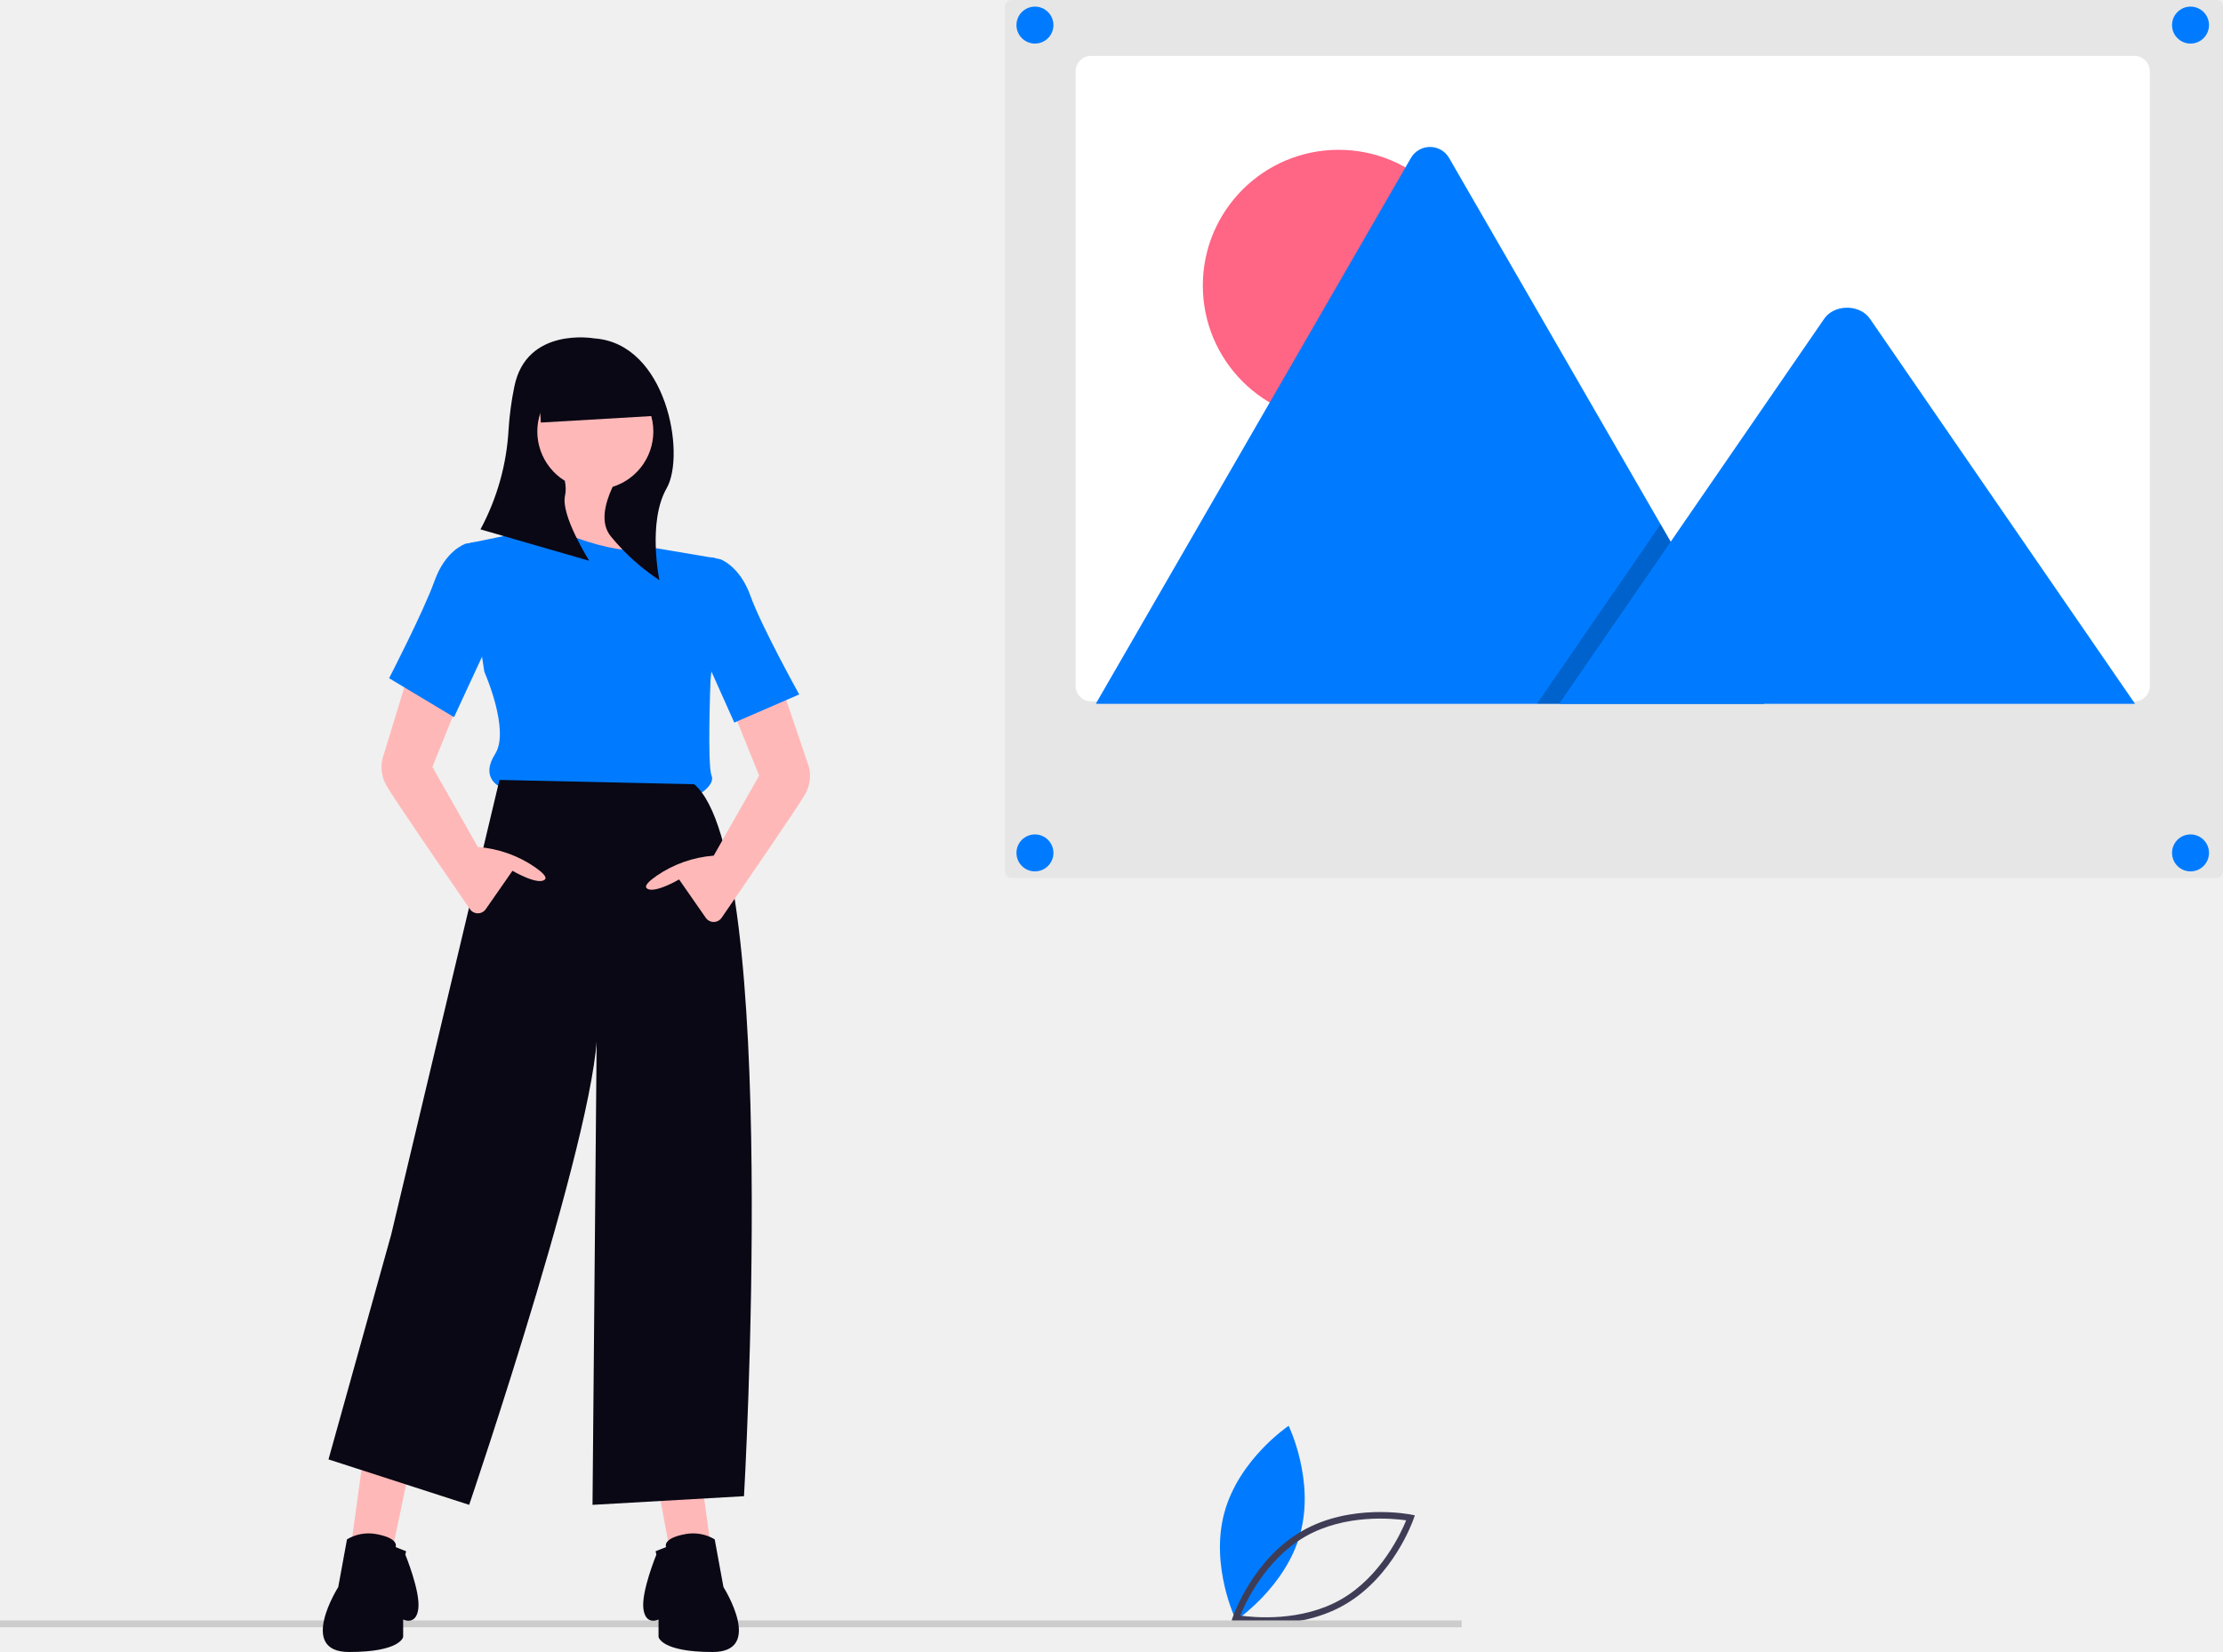
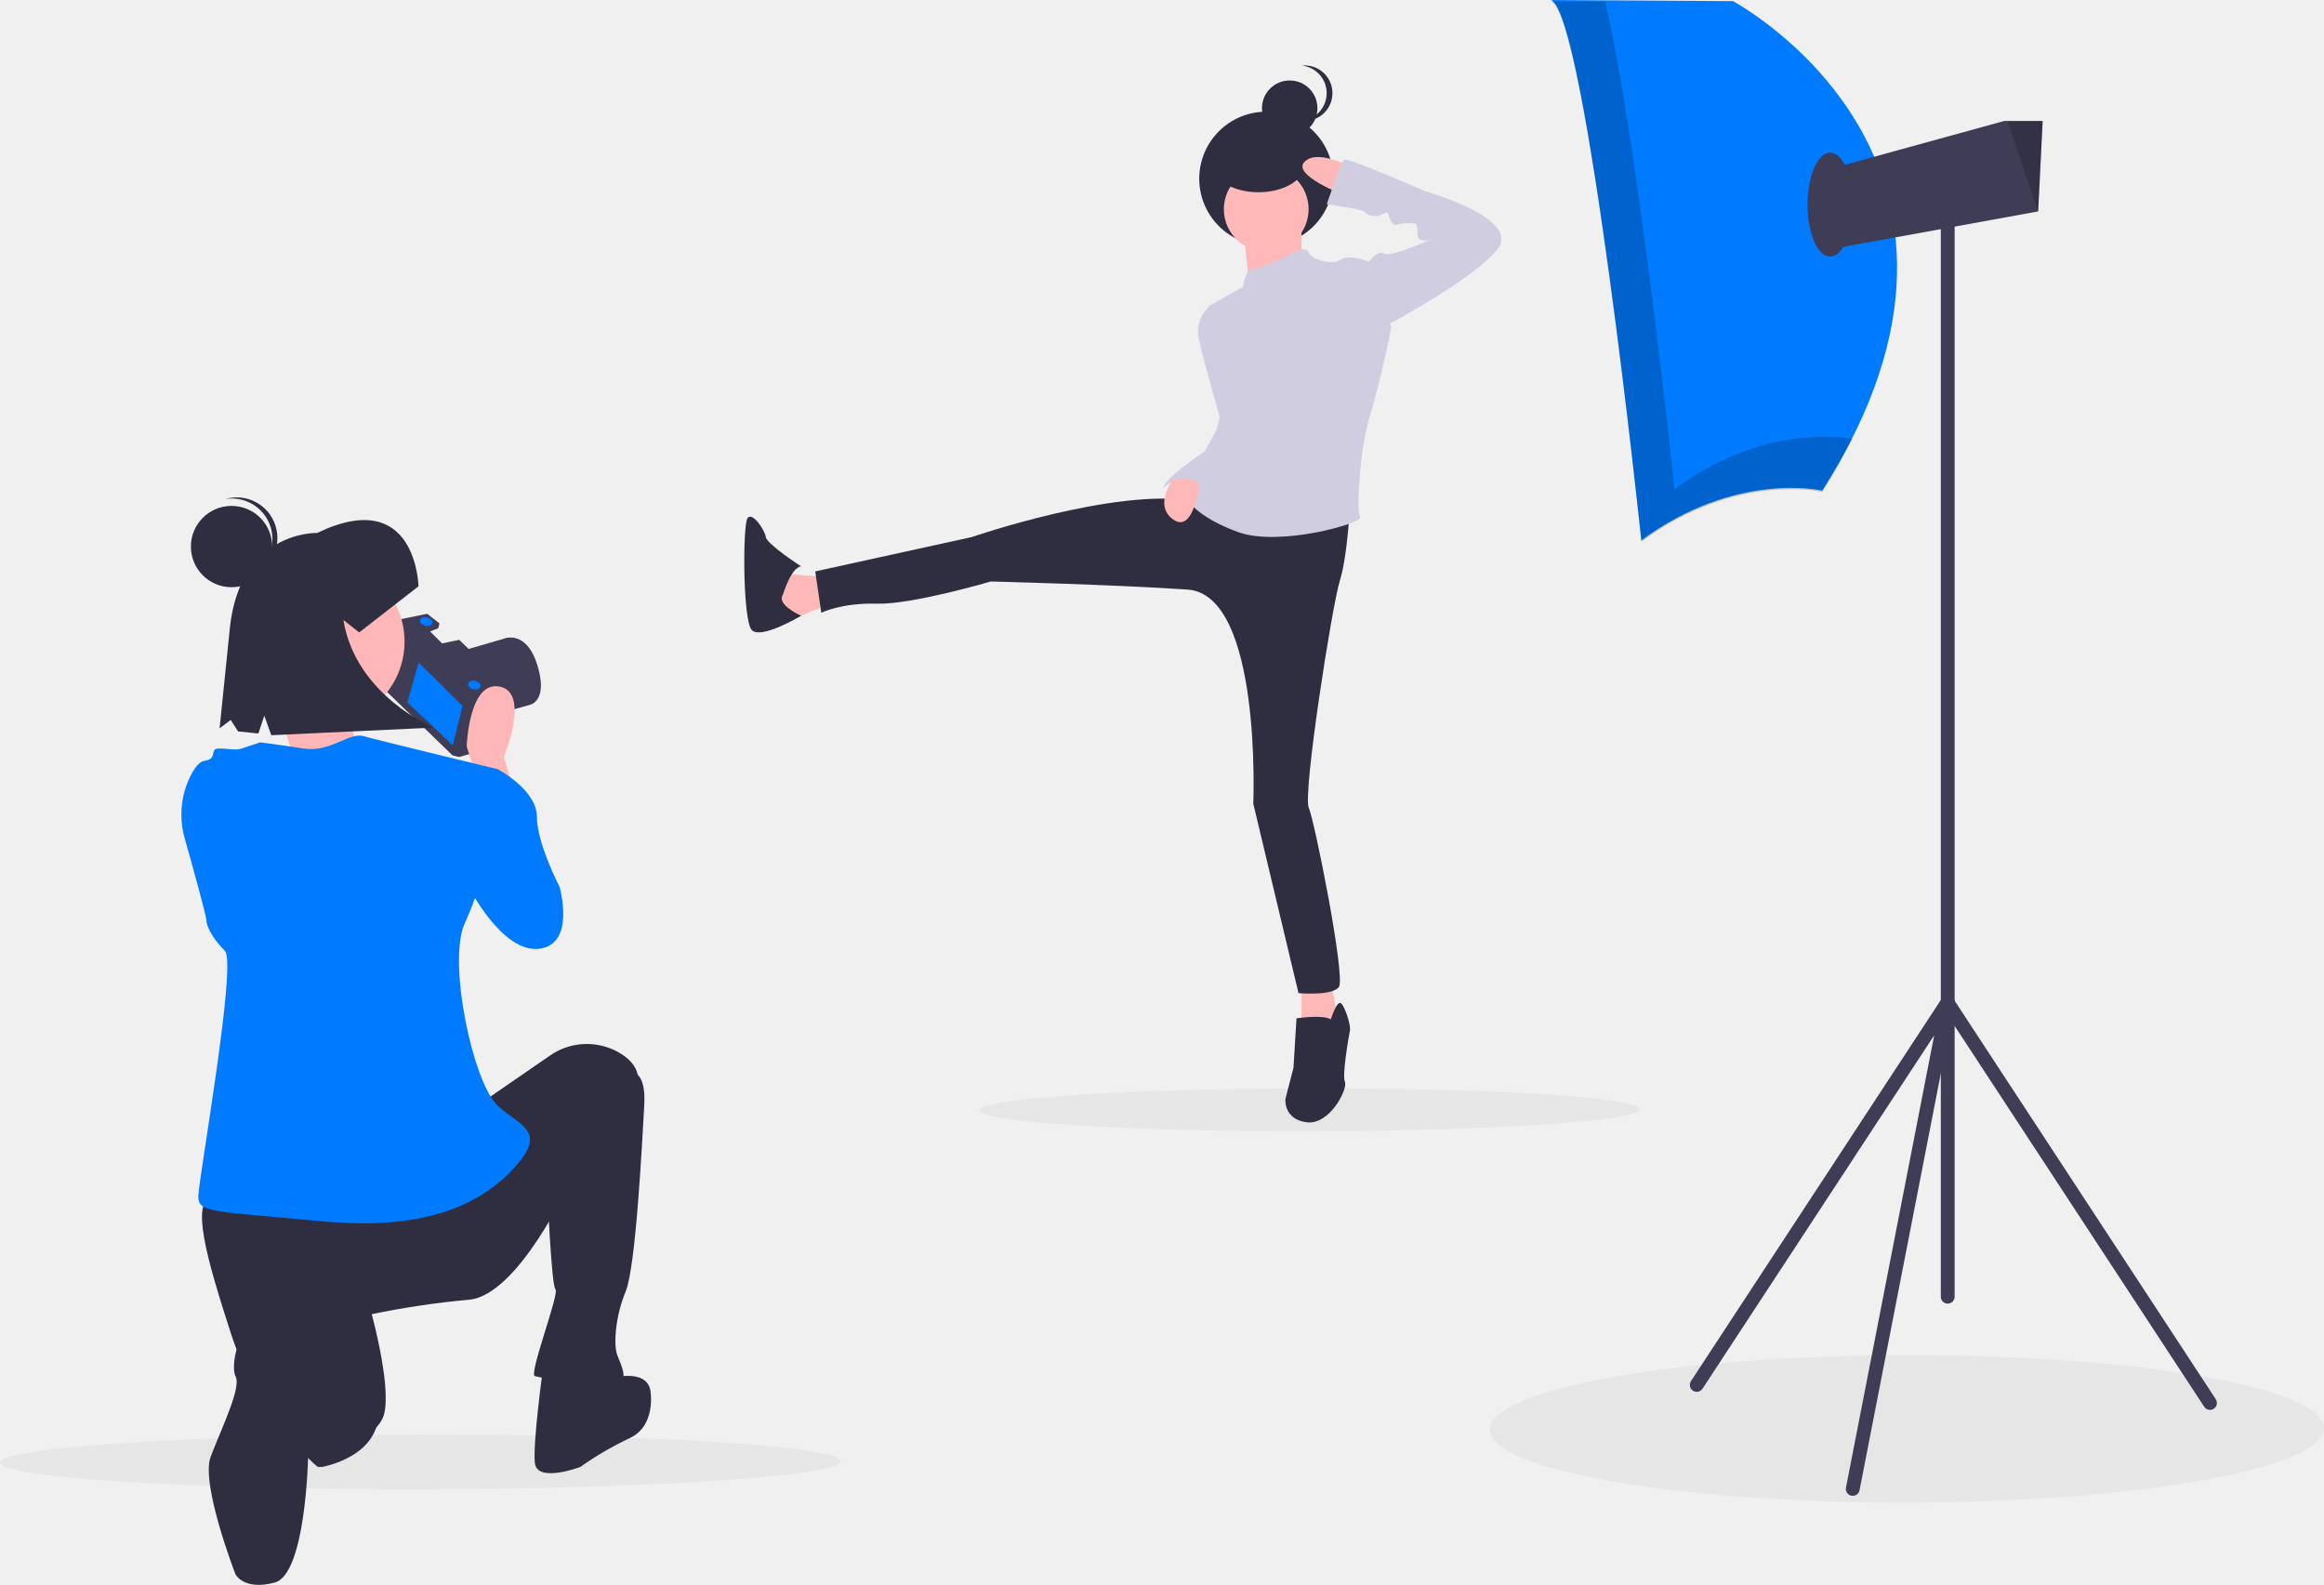
- <svg xmlns="http://www.w3.org/2000/svg" width="920" height="683.743" viewBox="0 0 920 683.743" role="img" artist="Katerina Limpitsouni" source="https://undraw.co/">
-   <g id="Group_47" data-name="Group 47" transform="translate(-630 -261.198)">
-     <g id="Group_46" data-name="Group 46" transform="translate(1134.877 851.324)">
-       <path id="Path_795-566" data-name="Path 795" d="M983.876,688.445c-6.015,22.234-26.616,36-26.616,36s-10.85-22.278-4.835-44.512,26.616-36,26.616-36S989.891,666.211,983.876,688.445Z" transform="translate(-950.608 -643.933)" fill="#007bff" />
-       <path id="Path_796-567" data-name="Path 796" d="M968.573,717.111a71.19,71.19,0,0,1-12.837-1.066l-1.491-.3.5-1.437c.337-.975,8.475-24.028,28.649-35.612s44.187-6.989,45.2-6.788l1.491.3-.5,1.438c-.337.975-8.475,24.028-28.649,35.611h0C989.816,715.641,977.53,717.111,968.573,717.111ZM957.822,713.7c5.632.8,25.359,2.7,41.791-6.74h0c16.434-9.436,24.74-27.427,26.889-32.694-5.633-.8-25.359-2.7-41.791,6.739S959.972,708.428,957.822,713.7Z" transform="translate(-949.422 -635.154)" fill="#3f3d56" />
-     </g>
-     <path id="Path_848-568" data-name="Path 848" d="M0,0H604.932V2.824H0Z" transform="translate(630 931.872)" fill="#ccc" />
-     <g id="Group_44" data-name="Group 44" transform="translate(763.589 400.839)">
-       <path id="Path_797-569" data-name="Path 797" d="M386.935,691.734c-9.852,1.791-8.061,5.374-8.061,5.374l3.135,6.27-8.061-42.991,18.809-.448,5.374,38.96C395.323,697.261,392.039,690.806,386.935,691.734Z" transform="translate(-236.791 -192.862)" fill="#ffb8b8" />
-       <path id="Path_798-570" data-name="Path 798" d="M375.068,691.943l4.349-1.74s-1.791-3.583,8.061-5.374a17.393,17.393,0,0,1,12.052,2.187l3.622,19.756s17.017,26.869-4.478,26.869-22.391-6.269-22.391-6.269v-7.165s-5.374,2.687-6.269-4.478,5.374-22.391,5.374-22.391Z" transform="translate(-237.334 -189.54)" fill="#090814" />
-       <path id="Path_799-571" data-name="Path 799" d="M273.88,691.734c9.852,1.791,8.061,5.374,8.061,5.374l-3.135,6.27,8.061-38.513-18.809-4.926-5.374,38.96C265.492,697.261,268.775,690.806,273.88,691.734Z" transform="translate(-251.814 -192.862)" fill="#ffb8b8" />
-       <circle id="Ellipse_145" data-name="Ellipse 145" cx="27.317" cy="27.317" r="27.317" transform="translate(85.209 8.06)" fill="#ffb8b8" />
-       <path id="Path_800-572" data-name="Path 800" d="M342.876,297.273s4.478,19.7-11.643,26.869,52.843,8.956,52.843,8.956-17.017-18.809-12.539-38.513Z" transform="translate(-242.888 -242.191)" fill="#ffb8b8" />
-       <path id="Path_801-573" data-name="Path 801" d="M339.831,317.47l-34.93,7.165,8.061,52.843s10.748,24.182,4.478,34.034,1.791,13.435,1.791,13.435l80.608,4.478s8.956-4.478,7.165-8.956-.448-38.96-.448-38.96,0-3.583,2.239-14.778l-.448-36.273-23.895-4.051S371.179,331.8,339.831,317.47Z" transform="translate(-246.114 -239.102)" fill="#007bff" />
-       <path id="Path_802-574" data-name="Path 802" d="M325.944,409.794,281.162,597.879l-25.974,93.147L313.4,709.834s56.425-165.694,52.843-200.624l-1.791,200.624,62.695-3.583s15.226-264.214-20.6-294.666Z" transform="translate(-252.826 -226.636)" fill="#090814" />
-       <path id="Path_803-575" data-name="Path 803" d="M291.986,352.979l-17.017,55.53a15.279,15.279,0,0,0,1.791,11.643c2.9,5.076,25.758,38.327,34.359,50.807a3.974,3.974,0,0,0,6.535.011l11.053-15.888s10.748,6.269,13.435,3.583c1.008-1.008-1.134-3.023-4.2-5.148a48.108,48.108,0,0,0-23.413-8.274l-.148-.012-18.809-33.139,18.808-46.573Z" transform="translate(-250.216 -234.307)" fill="#ffb8b8" />
-       <path id="Path_804-576" data-name="Path 804" d="M315.8,326.566l-3.184-3.5-3.981.817s-8.061,2.687-12.539,15.226-18.808,40.3-18.808,40.3l26.869,16.122,17.017-36.721Z" transform="translate(-249.843 -238.347)" fill="#007bff" />
-       <path id="Path_805-577" data-name="Path 805" d="M420.028,357.319l18.361,54.186a15.279,15.279,0,0,1-1.791,11.643c-2.9,5.076-25.758,38.327-34.359,50.807a3.974,3.974,0,0,1-6.535.011L384.65,458.079s-10.748,6.27-13.435,3.583c-1.008-1.008,1.133-3.023,4.2-5.148a48.108,48.108,0,0,1,23.413-8.274l.148-.012,18.808-33.139-18.808-46.573Z" transform="translate(-237.194 -233.721)" fill="#ffb8b8" />
-       <path id="Path_806-578" data-name="Path 806" d="M391.969,332.09l3.184-3.5,3.981.817s8.061,2.687,12.539,15.226,20.152,40.752,20.152,40.752l-26.869,11.643L389.73,362.99Z" transform="translate(-234.66 -237.601)" fill="#007bff" />
-       <path id="Path_807-579" data-name="Path 807" d="M357.629,248.832s-28.017-5-33.02,20.012a127.41,127.41,0,0,0-2.371,17.611A98.754,98.754,0,0,1,310.6,327.879h0l45.027,13.008s-12.007-19.011-10.006-27.016a15.559,15.559,0,0,0-.082-6.066,24.008,24.008,0,1,1,19.74,2.482c-3.348,7.285-5.17,15.166-.646,20.594a88.788,88.788,0,0,0,20.012,18.011s-5-24.014,3-38.022S387.647,250.834,357.629,248.832Z" transform="translate(-245.344 -248.424)" fill="#090814" />
-       <path id="Path_808-580" data-name="Path 808" d="M223.7,107.322l-46.947,2.755-1.291-22,40.858-1.469Z" transform="translate(-86.528 -74.824)" fill="#090814" />
-       <path id="Path_809-581" data-name="Path 809" d="M287.583,691.943l-4.349-1.74s1.791-3.583-8.061-5.374a17.393,17.393,0,0,0-12.052,2.187L259.5,706.773s-17.017,26.869,4.478,26.869,22.391-6.269,22.391-6.269v-7.165s5.374,2.687,6.27-4.478-5.374-22.391-5.374-22.391Z" transform="translate(-253.107 -189.54)" fill="#090814" />
-     </g>
-     <g id="Group_45" data-name="Group 45" transform="translate(1045.89 261.198)">
-       <path id="Path_810-582" data-name="Path 810" d="M623.667,172.2a2.741,2.741,0,0,0-2.738,2.738V532.852a2.74,2.74,0,0,0,2.738,2.738H1122.3a2.741,2.741,0,0,0,2.738-2.738V174.936a2.741,2.741,0,0,0-2.738-2.738Z" transform="translate(-620.929 -172.198)" fill="#e6e6e6" />
-       <path id="Path_811-583" data-name="Path 811" d="M1089.806,197.809V452.163a6.4,6.4,0,0,1-6.4,6.4H651.62a5.4,5.4,0,0,1-.918-.071,6.4,6.4,0,0,1-5.486-6.332V197.809a6.4,6.4,0,0,1,6.4-6.4H1083.4a6.4,6.4,0,0,1,6.4,6.4Z" transform="translate(-615.965 -168.273)" fill="#fff" />
-       <ellipse id="Ellipse_146" data-name="Ellipse 146" cx="56.181" cy="56.181" rx="56.181" ry="56.181" transform="translate(81.911 62.005)" fill="#ff6584" />
-       <path id="Path_812-584" data-name="Path 812" d="M928.81,453.192h-275.6a5.617,5.617,0,0,1-1.03-.081L782.524,227.328a9.127,9.127,0,0,1,15.887,0l87.48,151.518,4.191,7.25Z" transform="translate(-614.543 -161.878)" fill="#007bff" />
-       <path id="Path_813-585" data-name="Path 813" d="M741.837,254.5h-94.1l46.192-67.1,3.325-4.833,1.662-2.417,4.191,7.25Z" transform="translate(-427.569 36.816)" opacity="0.2" />
-       <path id="Path_814-586" data-name="Path 814" d="M1049.734,441.9H811.359l46.192-67.1,3.324-4.833,60.193-87.44c3.946-5.731,13.44-6.088,18.079-1.081a10.836,10.836,0,0,1,.867,1.081Z" transform="translate(-582.013 -150.587)" fill="#007bff" />
-       <ellipse id="Ellipse_147" data-name="Ellipse 147" cx="7.648" cy="7.648" rx="7.648" ry="7.648" transform="translate(4.779 2.738)" fill="#007bff" />
-       <ellipse id="Ellipse_148" data-name="Ellipse 148" cx="7.648" cy="7.648" rx="7.648" ry="7.648" transform="translate(483.018 2.738)" fill="#007bff" />
-       <ellipse id="Ellipse_149" data-name="Ellipse 149" cx="7.648" cy="7.648" rx="7.648" ry="7.648" transform="translate(4.779 345.358)" fill="#007bff" />
-       <ellipse id="Ellipse_150" data-name="Ellipse 150" cx="7.648" cy="7.648" rx="7.648" ry="7.648" transform="translate(483.018 345.358)" fill="#007bff" />
-     </g>
-   </g>
+ <svg xmlns="http://www.w3.org/2000/svg" width="994.405" height="678.133" viewBox="0 0 994.405 678.133" role="img" artist="Katerina Limpitsouni" source="https://undraw.co/">
+   <ellipse cx="282.662" cy="736.435" rx="179.865" ry="11.69" transform="translate(-103.979 -110.4788) rotate(-0.09196)" fill="#e6e6e6" />
+   <ellipse cx="663.127" cy="585.772" rx="141.228" ry="9.179" transform="translate(-103.7366 -109.8683) rotate(-0.09196)" fill="#e6e6e6" />
+   <ellipse cx="918.756" cy="722.299" rx="178.447" ry="31.534" transform="translate(-103.9554 -109.4578) rotate(-0.09196)" fill="#e6e6e6" />
+   <path d="M309.35,418.143l20.253-5.639s7.933-1.584,3.086-17.077-14.461-11.157-14.461-11.157l-17.966,5.22-7.093,2.191,9.98,14.002.837,9.332Z" transform="translate(-102.7973 -110.9334)" fill="#3f3d56" />
+   <polygon points="167.418 266.274 161.064 291.656 193.622 323.209 196.421 323.911 203.888 321.813 210.243 296.433 203.806 289.664 210.385 287.94 196.345 274.31 189.019 275.848 183.142 270.013 187.108 268.428 187.483 266.935 182.678 263.153 167.418 266.274" fill="#3f3d56" />
+   <polygon points="197.922 302.074 193.716 318.87 174.312 300.526 179.171 283.496 197.922 302.074" fill="#007bff" />
+   <polygon points="167.418 266.274 166.527 269.833 198.902 301.328 201.701 302.029 208.936 300.071 209.334 300.063 210.243 296.433 203.806 289.664 210.385 287.94 196.345 274.31 189.019 275.848 183.142 270.013 187.108 268.428 187.483 266.935 182.678 263.153 167.418 266.274" fill="none" stroke="#3f3d56" stroke-miterlimit="10" />
+   <ellipse cx="285.171" cy="376.886" rx="1.828" ry="2.693" transform="translate(-252.4894 451.0471) rotate(-75.94348)" fill="#007bff" />
+   <ellipse cx="305.739" cy="404.05" rx="1.828" ry="2.693" transform="translate(-263.2676 491.5655) rotate(-75.94348)" fill="#007bff" />
+   <path d="M322.806,449.761l-4.417-15.017s11.483-27.383-1.767-30.033-14.133,25.617-14.133,25.617l5.3,16.783Z" transform="translate(-102.7973 -110.9334)" fill="#ffb6b6" />
+   <circle cx="138.008" cy="274.542" r="35.088" fill="#ffb6b6" />
+   <path d="M252.157,410.243s2.064,25.8,7.224,27.864-46.134,16.512-46.134,16.512l15.48-17.544s-6.498-26.832-13.722-33.024Z" transform="translate(-102.7973 -110.9334)" fill="#ffb6b6" />
+   <path d="M301.606,441.811l14.133-1.767s16.783,8.833,16.783,20.317,9.717,30.033,9.717,30.033,7.067,24.733-8.833,26.5S303.373,490.395,303.373,490.395Z" transform="translate(-102.7973 -110.9334)" fill="#007bff" />
+   <path d="M309.556,582.261l28.492-19.628a27.607,27.607,0,0,1,30.888-.558c3.926,2.617,6.87,6.052,6.87,10.469,0,13.25-29.15,44.167-29.15,44.167S324.573,665.294,303.373,667.061a365.845,365.845,0,0,0-41.517,6.183s9.717,35.333,4.417,45.05-25.617,21.2-27.383,20.317-26.5-23.85-37.1-56.533-17.667-57.417-7.95-59.183S309.556,582.261,309.556,582.261Z" transform="translate(-102.7973 -110.9334)" fill="#2f2e41" />
+   <path d="M373.156,569.894s6.183-.883,5.3,14.133-3.533,68.9-7.95,79.5-5.3,22.967-3.533,27.383,5.3,11.483-.883,12.367-31.8-2.65-34.45-3.533,10.6-35.333,8.833-37.1-3.533-43.283-3.533-43.283Z" transform="translate(-102.7973 -110.9334)" fill="#2f2e41" />
+   <path d="M364.323,700.628s15.017-4.417,16.783,5.3c0,0,2.65,15.017-8.833,20.317a141.909,141.909,0,0,0-21.2,12.367s-18.55,7.067-19.433-1.767,3.533-40.633,3.533-40.633Z" transform="translate(-102.7973 -110.9334)" fill="#2f2e41" />
+   <path d="M264.506,711.227l-28.267-22.967s5.3,28.267-1.767,33.567l-3.228,9.437,9.039,7.394S268.04,734.194,264.506,711.227Z" transform="translate(-102.7973 -110.9334)" fill="#2f2e41" />
+   <path d="M224.756,672.361s18.55,5.3,15.9,23.85-6.048,38.703-6.048,38.703-1.019,49.63-14.269,53.163-16.783-3.533-16.783-3.533-15.062-38.782-10.6-50.35c5.4-14.001,13.182-29.723,10.6-34.45C201.016,695.093,205.323,669.711,224.756,672.361Z" transform="translate(-102.7973 -110.9334)" fill="#2f2e41" />
+   <path d="M214.156,428.561s7.067.883,18.55,2.65,19.433-7.067,25.617-5.3,57.417,14.133,57.417,14.133L311.308,474.019c-1.452,11.136-5.06,21.798-9.681,32.033-7.451,16.503,3.589,68.202,14.112,77.976,9.154,8.501,21.2,10.6,7.95,25.617S287.473,637.911,240.656,633.494s-53-3.533-53-10.6,16.661-99.816,11.361-105.116-7.95-10.6-7.95-13.25c0-1.771-5.526-21.699-9.19-34.718a37.107,37.107,0,0,1,2.765-27.528c1.658-3.103,3.555-5.486,5.542-5.77,6.183-.883,1.889-5.3,6.306-5.3s7.067.883,9.717,0Z" transform="translate(-102.7973 -110.9334)" fill="#007bff" />
+   <path d="M281.86,361.807s-.799-43.36-43.36-22.835c0,0-32.726-1.154-37.306,40.243l-4.428,43.339,4.743-3.566,3.178,4.901,8.668.886,2.531-7.624,2.999,8.364,69.447-3.256s-33.324-13.614-38.594-46.033l6.748,5.31Z" transform="translate(-102.7973 -110.9334)" fill="#2f2e41" />
+   <circle cx="99.073" cy="233.859" r="17.395" fill="#2f2e41" />
+   <path d="M218.983,337.968a17.382,17.382,0,0,0-19.57-13.552c.349-.097.693-.204,1.052-.281a17.395,17.395,0,1,1,7.267,34.023c-.359.077-.717.12-1.075.173A17.382,17.382,0,0,0,218.983,337.968Z" transform="translate(-102.7973 -110.9334)" fill="#2f2e41" />
+   <circle cx="541.812" cy="76.467" r="28.674" fill="#2f2e41" />
+   <path d="M659.706,206.489s-.432,17.699,1.295,18.131-23.743,7.339-23.743,7.339l-2.59-24.175Z" transform="translate(-102.7973 -110.9334)" fill="#ffb8b8" />
+   <path d="M458.538,357.581s-18.994,0-19.426-2.158-4.317,17.699-4.317,17.699l7.77,2.59s14.678-6.475,15.973-6.475S458.538,357.581,458.538,357.581Z" transform="translate(-102.7973 -110.9334)" fill="#ffb8b8" />
+   <path d="M437.817,365.352s3.454-11.656,7.77-12.087c0,0-14.678-9.497-15.109-12.519s-5.612-10.792-7.77-8.202-2.158,43.601,1.727,47.918,21.153-6.068,21.153-6.068S434.795,369.669,437.817,365.352Z" transform="translate(-102.7973 -110.9334)" fill="#2f2e41" />
+   <polygon points="569.428 419.757 572.881 438.319 556.909 440.909 556.909 419.757 569.428 419.757" fill="#ffb8b8" />
+   <path d="M672.225,547.094s2.59-8.202,4.317-6.907,4.317,9.497,3.885,11.656-3.454,18.994-2.158,22.016-6.475,18.563-16.404,17.268-9.066-9.929-9.066-9.929l3.454-13.382,1.295-21.153S668.772,544.936,672.225,547.094Z" transform="translate(-102.7973 -110.9334)" fill="#2f2e41" />
+   <circle cx="551.843" cy="46.288" r="11.865" fill="#2f2e41" />
+   <path d="M670.46,150.795a11.866,11.866,0,0,0-10.629-11.801,11.986,11.986,0,0,1,1.236-.064,11.865,11.865,0,0,1,0,23.73,12.008,12.008,0,0,1-1.236-.064A11.866,11.866,0,0,0,670.46,150.795Z" transform="translate(-102.7973 -110.9334)" fill="#2f2e41" />
+   <circle cx="541.8" cy="89.512" r="18.131" fill="#ffb8b8" />
+   <path d="M680.427,326.5s-.863,21.585-4.317,32.809-15.904,91.158-13.314,97.202,15.904,72.884,12.883,76.77-17.268,2.59-17.268,2.59l-19.358-81.087s3.817-89.432-28.128-91.59-84.18-3.454-84.18-3.454-33.672,9.929-48.781,9.497-23.743,3.885-23.743,3.885L451.631,355.423l66.912-14.678s61.3-21.153,94.972-15.541S680.427,326.5,680.427,326.5Z" transform="translate(-102.7973 -110.9334)" fill="#2f2e41" />
+   <path d="M656.253,219.008s5.18-3.022,6.475,0,10.361,5.612,13.814,3.022,12.087.863,12.087.863l9.497,28.06s-4.749,24.175-9.066,37.557-6.044,41.011-4.317,43.601-34.535,12.951-52.235,6.475-21.585-13.814-21.585-13.814,19.426-27.628,12.951-40.579-1.295-27.628-1.295-27.628l-2.59-14.678,14.678-8.202s.863-7.77,4.317-7.77S656.253,219.008,656.253,219.008Z" transform="translate(-102.7973 -110.9334)" fill="#d0cde1" />
+   <path d="M626.466,242.32h-6.475a14.492,14.492,0,0,0-4.317,13.382c1.727,8.202,9.514,35.395,9.514,35.395l6.458-16.832Z" transform="translate(-102.7973 -110.9334)" fill="#d0cde1" />
+   <path d="M607.871,311.647s-12.919,13.989-3.422,21.328,11.837-16.836,11.837-16.836Z" transform="translate(-102.7973 -110.9334)" fill="#ffb8b8" />
+   <path d="M626.466,282.467l-3.022,12.087-5.18,9.497s-17.699,11.656-17.699,15.973c0,0,7.77-9.929,17.699,0l8.85-21.369Z" transform="translate(-102.7973 -110.9334)" fill="#d0cde1" />
+   <ellipse cx="538.477" cy="70.387" rx="19.775" ry="11.865" fill="#2f2e41" />
+   <path d="M680.427,182.315s-13.814-7.77-19.426-2.158,16.836,14.246,16.836,14.246Z" transform="translate(-102.7973 -110.9334)" fill="#ffb8b8" />
+   <path d="M685.608,225.052l3.022-2.158s3.454-5.18,6.475-3.454,20.721-6.475,20.721-6.475-6.475,3.022-6.475-2.158-.863-4.317-5.18-4.317-4.317,2.158-6.044-.863-.863-4.749-3.885-3.022-6.475.432-7.339-.863-16.404-3.454-16.404-3.454,6.044-17.699,7.339-18.994,34.535,13.383,34.535,13.383,41.874,11.656,31.082,25.038-49.645,33.672-49.645,33.672Z" transform="translate(-102.7973 -110.9334)" fill="#d0cde1" />
+   <path d="M766.407,110.933l77.881.484s128.189,68.206,38.215,209.455c0,0-36.764-8.707-77.397,21.284C805.106,342.157,781.403,116.254,766.407,110.933Z" transform="translate(-102.7973 -110.9334)" fill="#007bff" />
+   <path d="M789.574,111.64c13.953,58.283,29.726,208.605,29.726,208.605,36.303-26.795,69.493-22.703,76.16-21.526a257.991,257.991,0,0,1-12.958,22.716s-36.764-8.707-77.397,21.284c0,0-23.703-225.902-38.698-231.223Z" transform="translate(-102.7973 -110.9334)" opacity="0.2" style="isolation:isolate" />
+   <polygon points="780.189 73.043 786.961 105.937 872.069 90.467 872.097 90.457 874.032 51.759 857.586 51.759 780.189 73.043" fill="#3f3d56" />
+   <polygon points="858.959 51.759 872.069 90.467 872.097 90.457 874.032 51.759 858.959 51.759" opacity="0.2" style="isolation:isolate" />
+   <ellipse cx="783.091" cy="87.555" rx="9.675" ry="22.252" fill="#3f3d56" />
+   <path d="M936.197,668.729a2.957,2.957,0,0,1-2.957-2.957V198.489a2.957,2.957,0,1,1,5.914,0V665.772a2.957,2.957,0,0,1-2.957,2.957Z" transform="translate(-102.7973 -110.9334)" fill="#3f3d56" />
+   <path d="M895.567,750.964a2.956,2.956,0,0,1-2.906-3.523l37.748-193.52L831.282,705.125a2.957,2.957,0,1,1-4.946-3.244h0L933.723,538.079a2.958,2.958,0,0,1,5.376,2.188L898.466,748.573A2.959,2.959,0,0,1,895.567,750.964Z" transform="translate(-102.7973 -110.9334)" fill="#3f3d56" />
+   <path d="M1048.424,714.2a2.953,2.953,0,0,1-2.475-1.337L933.723,541.623a2.957,2.957,0,1,1,4.946-3.241h0l112.226,171.24a2.957,2.957,0,0,1-2.471,4.578Z" transform="translate(-102.7973 -110.9334)" fill="#3f3d56" />
</svg>
